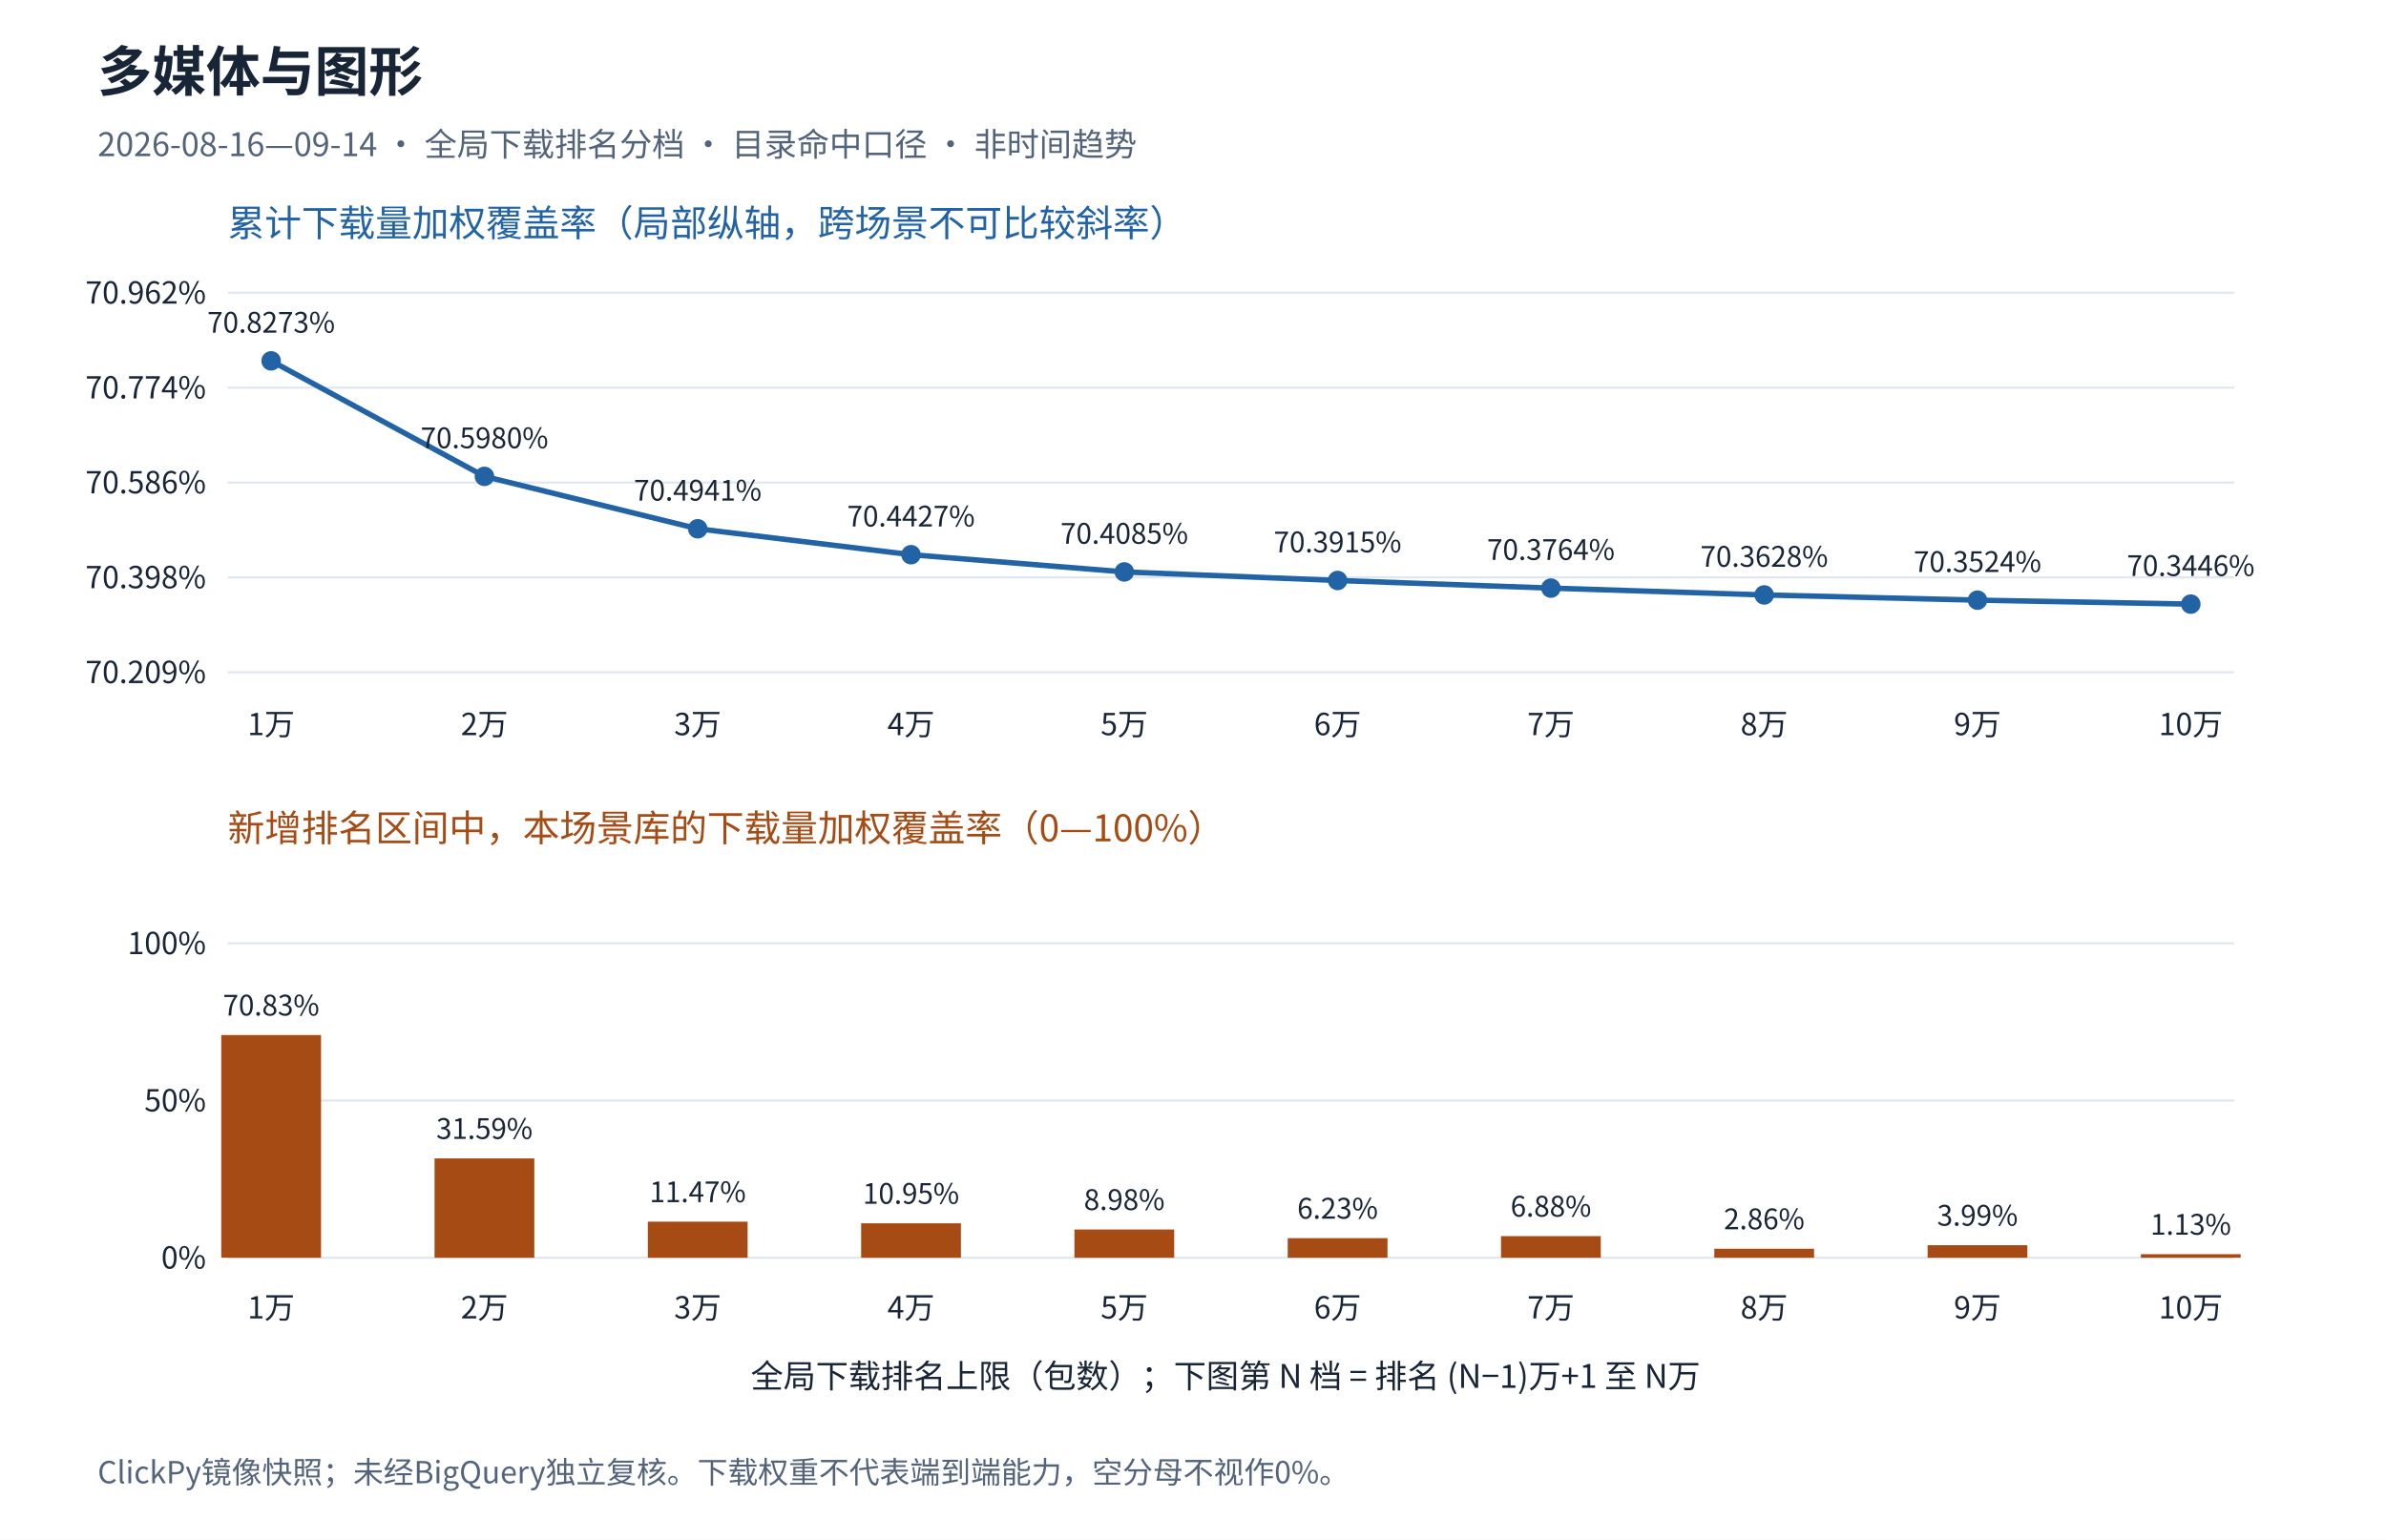
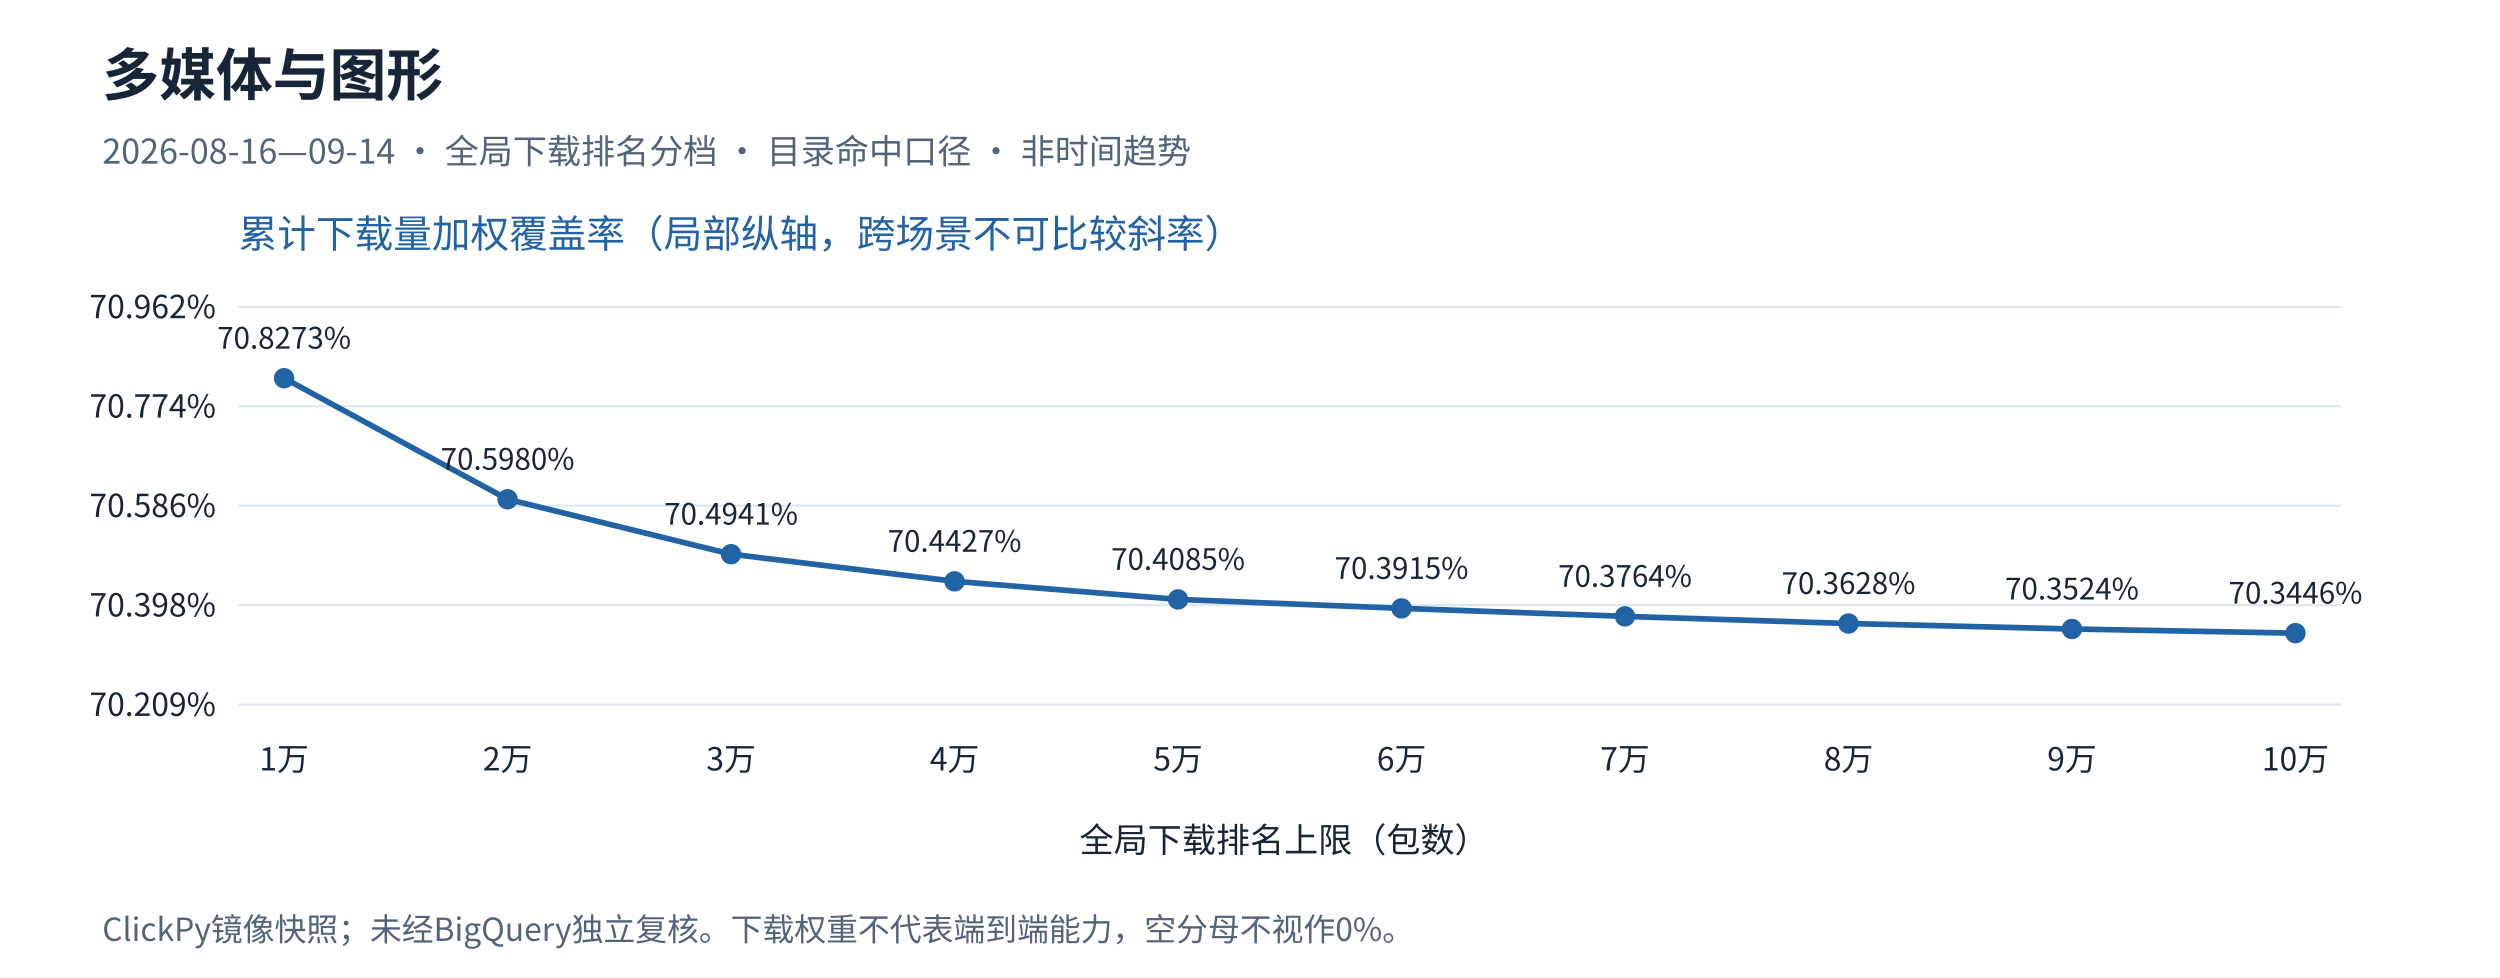
- <svg xmlns="http://www.w3.org/2000/svg" width="1100" height="710" viewBox="0 0 1100 710" role="img" aria-labelledby="title desc">
-   <rect width="1100" height="710" fill="white" />
+ <svg xmlns="http://www.w3.org/2000/svg" width="1100" height="430" viewBox="0 0 1100 430" role="img" aria-labelledby="title desc">
+   <rect width="1100" height="430" fill="white" />
  <g font-family="Microsoft YaHei, Noto Sans CJK SC, sans-serif" fill="#182536">
    <text x="45" y="42" font-size="25" font-weight="700">多媒体与图形</text>
    <text x="45" y="72" font-size="15" fill="#53647a">2026-08-16—09-14 · 全局下载排名分档 · 目录命中口径 · 非时间趋势</text>
    <text x="105" y="109" font-size="17" fill="#2263a5">累计下载量加权覆盖率（局部纵轴，跨场景不可比较斜率）</text>
    <path d="M105,310H1030" stroke="#e0e7ef" />
    <text x="95" y="315" text-anchor="end" font-size="14">70.209%</text>
    <path d="M105,266.25H1030" stroke="#e0e7ef" />
    <text x="95" y="271.25" text-anchor="end" font-size="14">70.398%</text>
    <path d="M105,222.5H1030" stroke="#e0e7ef" />
    <text x="95" y="227.5" text-anchor="end" font-size="14">70.586%</text>
    <path d="M105,178.75H1030" stroke="#e0e7ef" />
    <text x="95" y="183.75" text-anchor="end" font-size="14">70.774%</text>
    <path d="M105,135H1030" stroke="#e0e7ef" />
    <text x="95" y="140" text-anchor="end" font-size="14">70.962%</text>
    <polyline points="125,166.41 223.333,219.681 321.667,243.843 420,255.789 518.333,263.738 616.667,267.686 715,271.201 813.333,274.35 911.667,276.76 1010,278.59" fill="none" stroke="#2263a5" stroke-width="2.5" />
    <circle cx="125" cy="166.41" r="4.5" fill="#2263a5" />
    <text x="125" y="153.41" text-anchor="middle" font-size="13">70.8273%</text>
    <circle cx="223.333" cy="219.681" r="4.5" fill="#2263a5" />
    <text x="223.333" y="206.681" text-anchor="middle" font-size="13">70.5980%</text>
    <circle cx="321.667" cy="243.843" r="4.5" fill="#2263a5" />
    <text x="321.667" y="230.843" text-anchor="middle" font-size="13">70.4941%</text>
    <circle cx="420" cy="255.789" r="4.5" fill="#2263a5" />
    <text x="420" y="242.789" text-anchor="middle" font-size="13">70.4427%</text>
    <circle cx="518.333" cy="263.738" r="4.5" fill="#2263a5" />
    <text x="518.333" y="250.738" text-anchor="middle" font-size="13">70.4085%</text>
    <circle cx="616.667" cy="267.686" r="4.5" fill="#2263a5" />
    <text x="616.667" y="254.686" text-anchor="middle" font-size="13">70.3915%</text>
    <circle cx="715" cy="271.201" r="4.5" fill="#2263a5" />
    <text x="715" y="258.201" text-anchor="middle" font-size="13">70.3764%</text>
    <circle cx="813.333" cy="274.35" r="4.5" fill="#2263a5" />
    <text x="813.333" y="261.35" text-anchor="middle" font-size="13">70.3628%</text>
    <circle cx="911.667" cy="276.76" r="4.5" fill="#2263a5" />
    <text x="911.667" y="263.76" text-anchor="middle" font-size="13">70.3524%</text>
    <circle cx="1010" cy="278.59" r="4.5" fill="#2263a5" />
    <text x="1010" y="265.59" text-anchor="middle" font-size="13">70.3446%</text>
-     <text x="105" y="388" font-size="17" fill="#a64b14">新增排名区间中，本场景库的下载量加权覆盖率（0—100%）</text>
-     <path d="M105,580H1030" stroke="#e0e7ef" />
-     <text x="95" y="585" text-anchor="end" font-size="14">0%</text>
-     <path d="M105,507.5H1030" stroke="#e0e7ef" />
-     <text x="95" y="512.5" text-anchor="end" font-size="14">50%</text>
-     <path d="M105,435H1030" stroke="#e0e7ef" />
-     <text x="95" y="440" text-anchor="end" font-size="14">100%</text>
-     <rect x="102" y="477.3" width="46" height="102.7" fill="#a64b14" />
-     <text x="125" y="468.3" text-anchor="middle" font-size="13">70.83%</text>
-     <text x="125" y="608" text-anchor="middle" font-size="14">1万</text>
    <text x="125" y="339" text-anchor="middle" font-size="14">1万</text>
-     <rect x="200.333" y="534.192" width="46" height="45.808" fill="#a64b14" />
-     <text x="223.333" y="525.192" text-anchor="middle" font-size="13">31.59%</text>
-     <text x="223.333" y="608" text-anchor="middle" font-size="14">2万</text>
    <text x="223.333" y="339" text-anchor="middle" font-size="14">2万</text>
-     <rect x="298.667" y="563.365" width="46" height="16.635" fill="#a64b14" />
-     <text x="321.667" y="554.365" text-anchor="middle" font-size="13">11.47%</text>
-     <text x="321.667" y="608" text-anchor="middle" font-size="14">3万</text>
    <text x="321.667" y="339" text-anchor="middle" font-size="14">3万</text>
-     <rect x="397" y="564.119" width="46" height="15.881" fill="#a64b14" />
-     <text x="420" y="555.119" text-anchor="middle" font-size="13">10.95%</text>
-     <text x="420" y="608" text-anchor="middle" font-size="14">4万</text>
    <text x="420" y="339" text-anchor="middle" font-size="14">4万</text>
-     <rect x="495.333" y="566.978" width="46" height="13.022" fill="#a64b14" />
-     <text x="518.333" y="557.978" text-anchor="middle" font-size="13">8.98%</text>
-     <text x="518.333" y="608" text-anchor="middle" font-size="14">5万</text>
    <text x="518.333" y="339" text-anchor="middle" font-size="14">5万</text>
-     <rect x="593.667" y="570.964" width="46" height="9.036" fill="#a64b14" />
-     <text x="616.667" y="561.964" text-anchor="middle" font-size="13">6.23%</text>
-     <text x="616.667" y="608" text-anchor="middle" font-size="14">6万</text>
    <text x="616.667" y="339" text-anchor="middle" font-size="14">6万</text>
-     <rect x="692" y="570.025" width="46" height="9.975" fill="#a64b14" />
-     <text x="715" y="561.025" text-anchor="middle" font-size="13">6.88%</text>
-     <text x="715" y="608" text-anchor="middle" font-size="14">7万</text>
    <text x="715" y="339" text-anchor="middle" font-size="14">7万</text>
-     <rect x="790.333" y="575.853" width="46" height="4.147" fill="#a64b14" />
-     <text x="813.333" y="566.853" text-anchor="middle" font-size="13">2.86%</text>
-     <text x="813.333" y="608" text-anchor="middle" font-size="14">8万</text>
    <text x="813.333" y="339" text-anchor="middle" font-size="14">8万</text>
-     <rect x="888.667" y="574.218" width="46" height="5.782" fill="#a64b14" />
-     <text x="911.667" y="565.218" text-anchor="middle" font-size="13">3.99%</text>
-     <text x="911.667" y="608" text-anchor="middle" font-size="14">9万</text>
    <text x="911.667" y="339" text-anchor="middle" font-size="14">9万</text>
-     <rect x="987" y="578.367" width="46" height="1.633" fill="#a64b14" />
-     <text x="1010" y="569.367" text-anchor="middle" font-size="13">1.13%</text>
-     <text x="1010" y="608" text-anchor="middle" font-size="14">10万</text>
    <text x="1010" y="339" text-anchor="middle" font-size="14">10万</text>
-     <text x="565" y="640" text-anchor="middle" font-size="15">全局下载排名上限（包数）；下图第 N 档 = 排名 (N−1)万+1 至 N万</text>
-     <text x="45" y="684" font-size="14" fill="#53647a">ClickPy镜像快照；未经BigQuery独立复核。下载权重不代表端到端能力，空分母不视作0%。</text>
+     <text x="565" y="375" text-anchor="middle" font-size="15">全局下载排名上限（包数）</text>
+     <text x="45" y="414" font-size="14" fill="#53647a">ClickPy镜像快照；未经BigQuery独立复核。下载权重不代表端到端能力，空分母不视作0%。</text>
  </g>
</svg>
